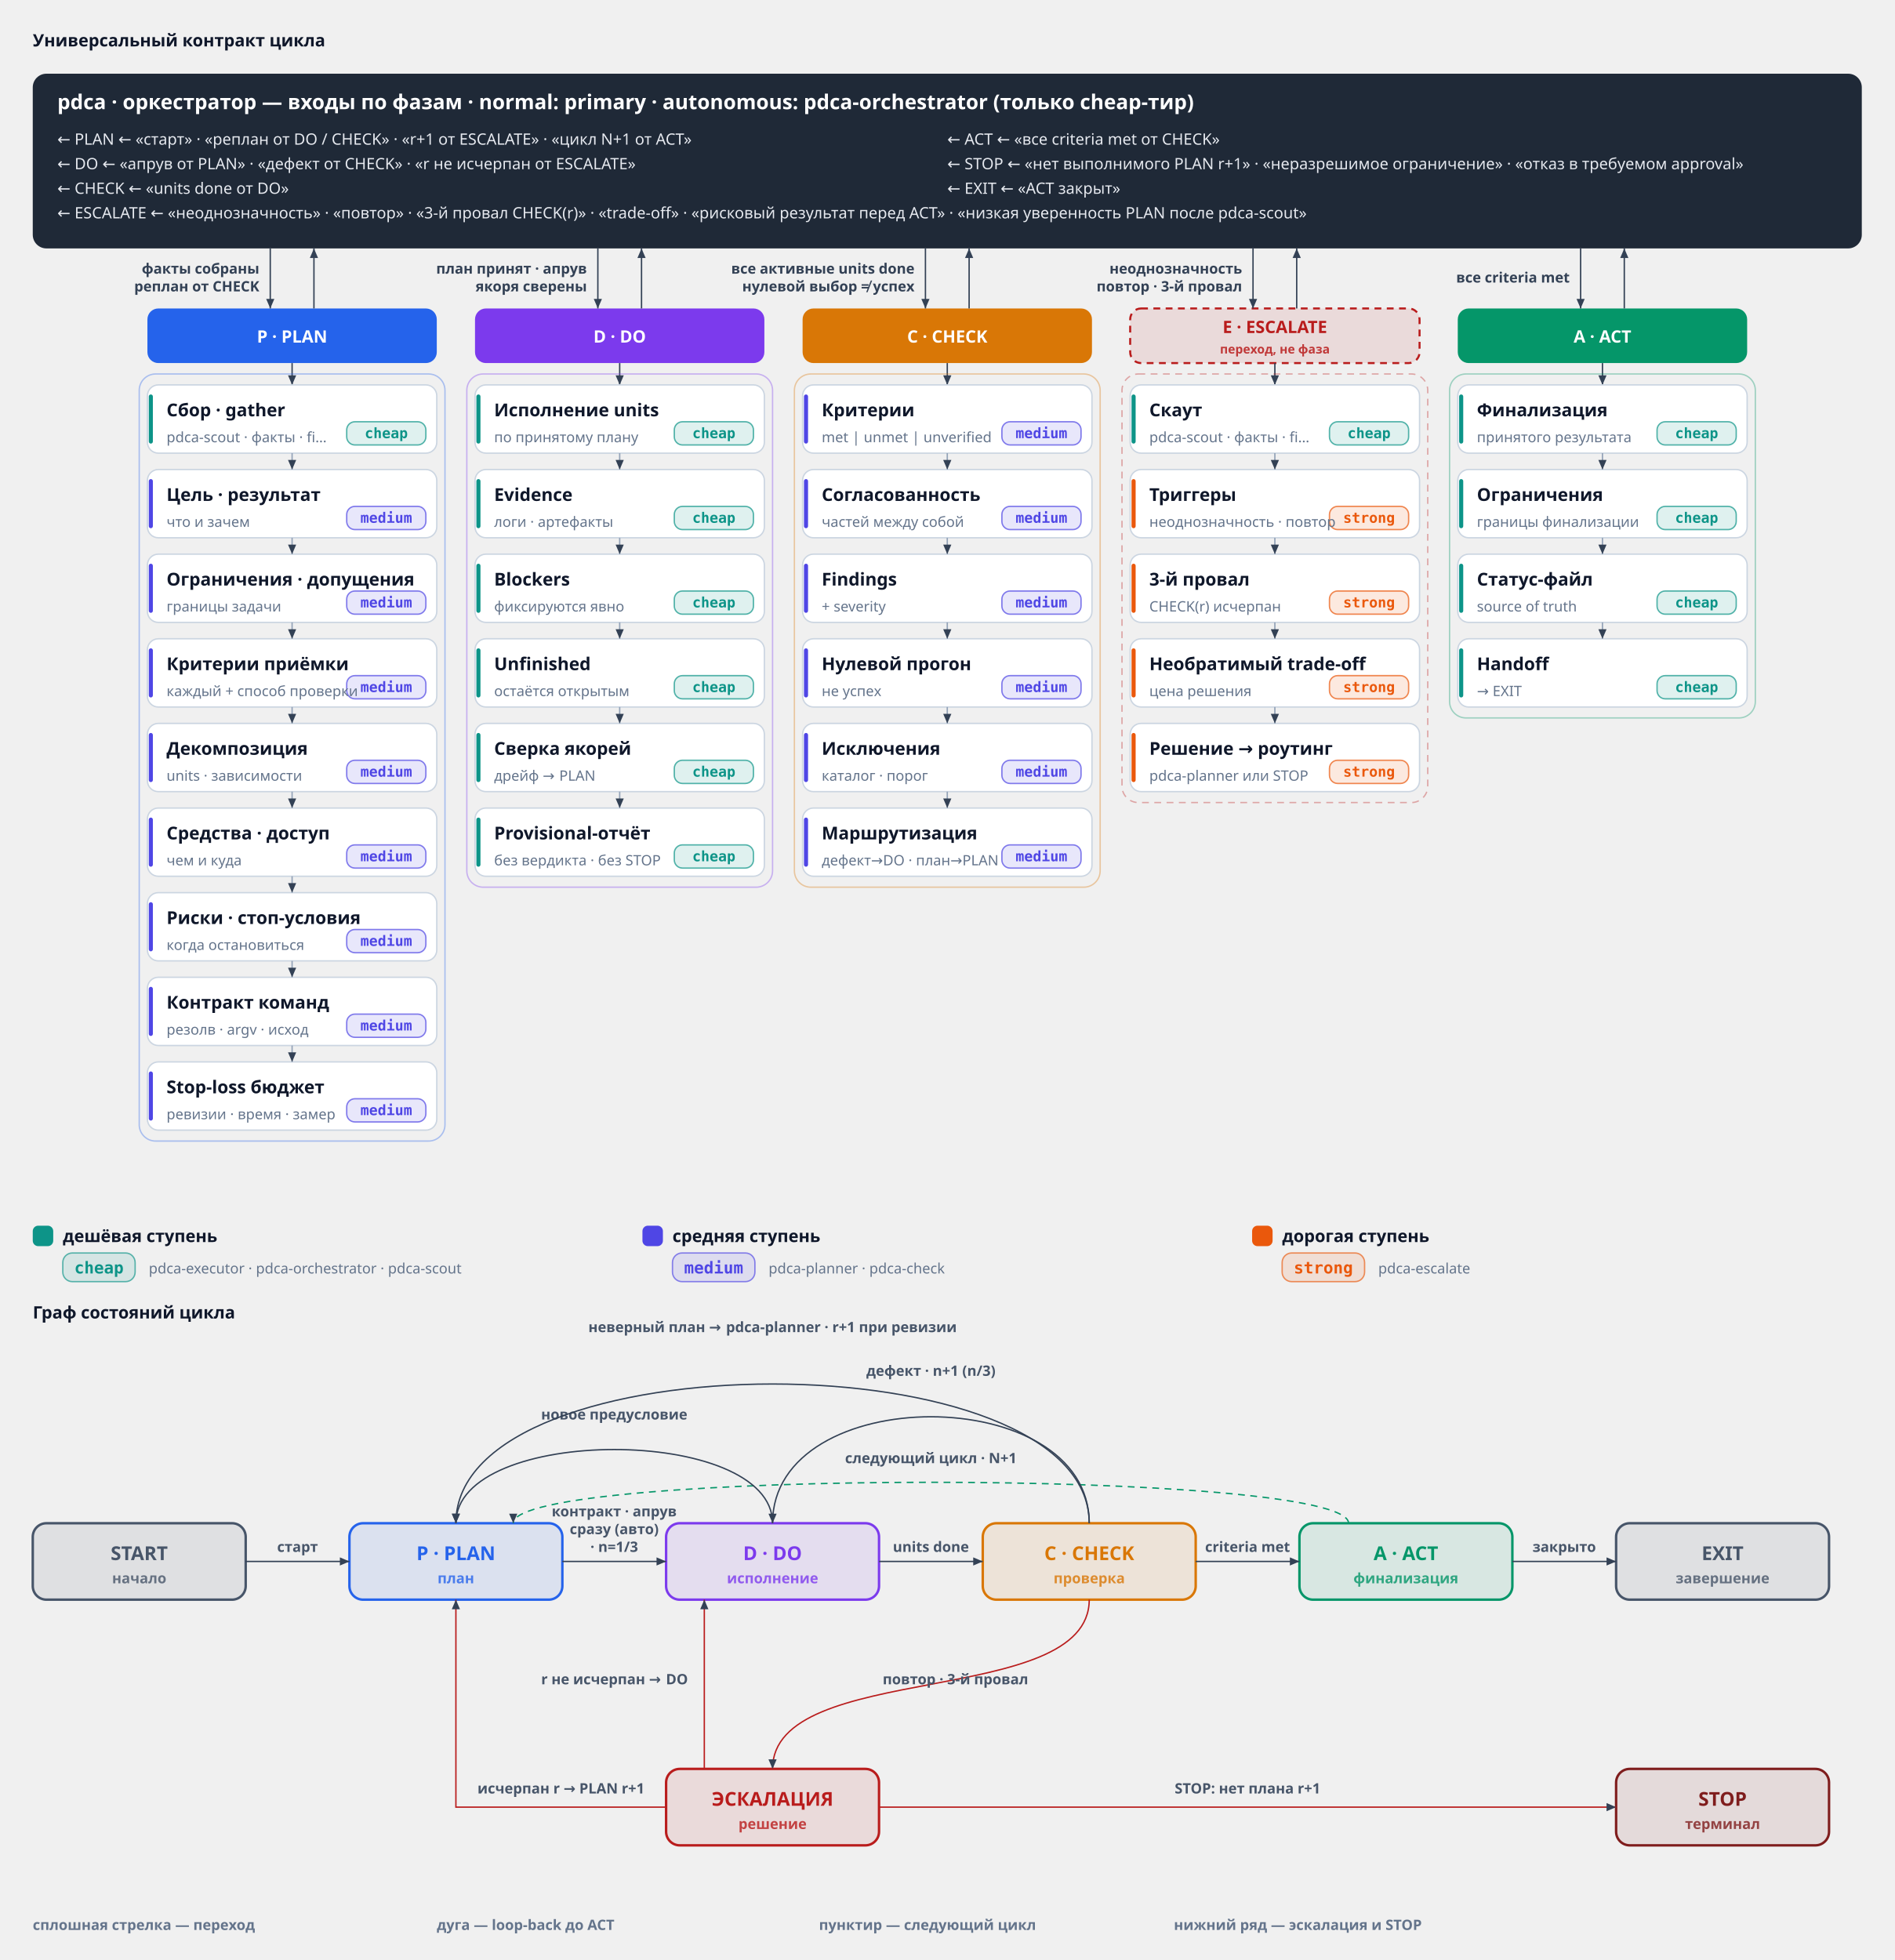
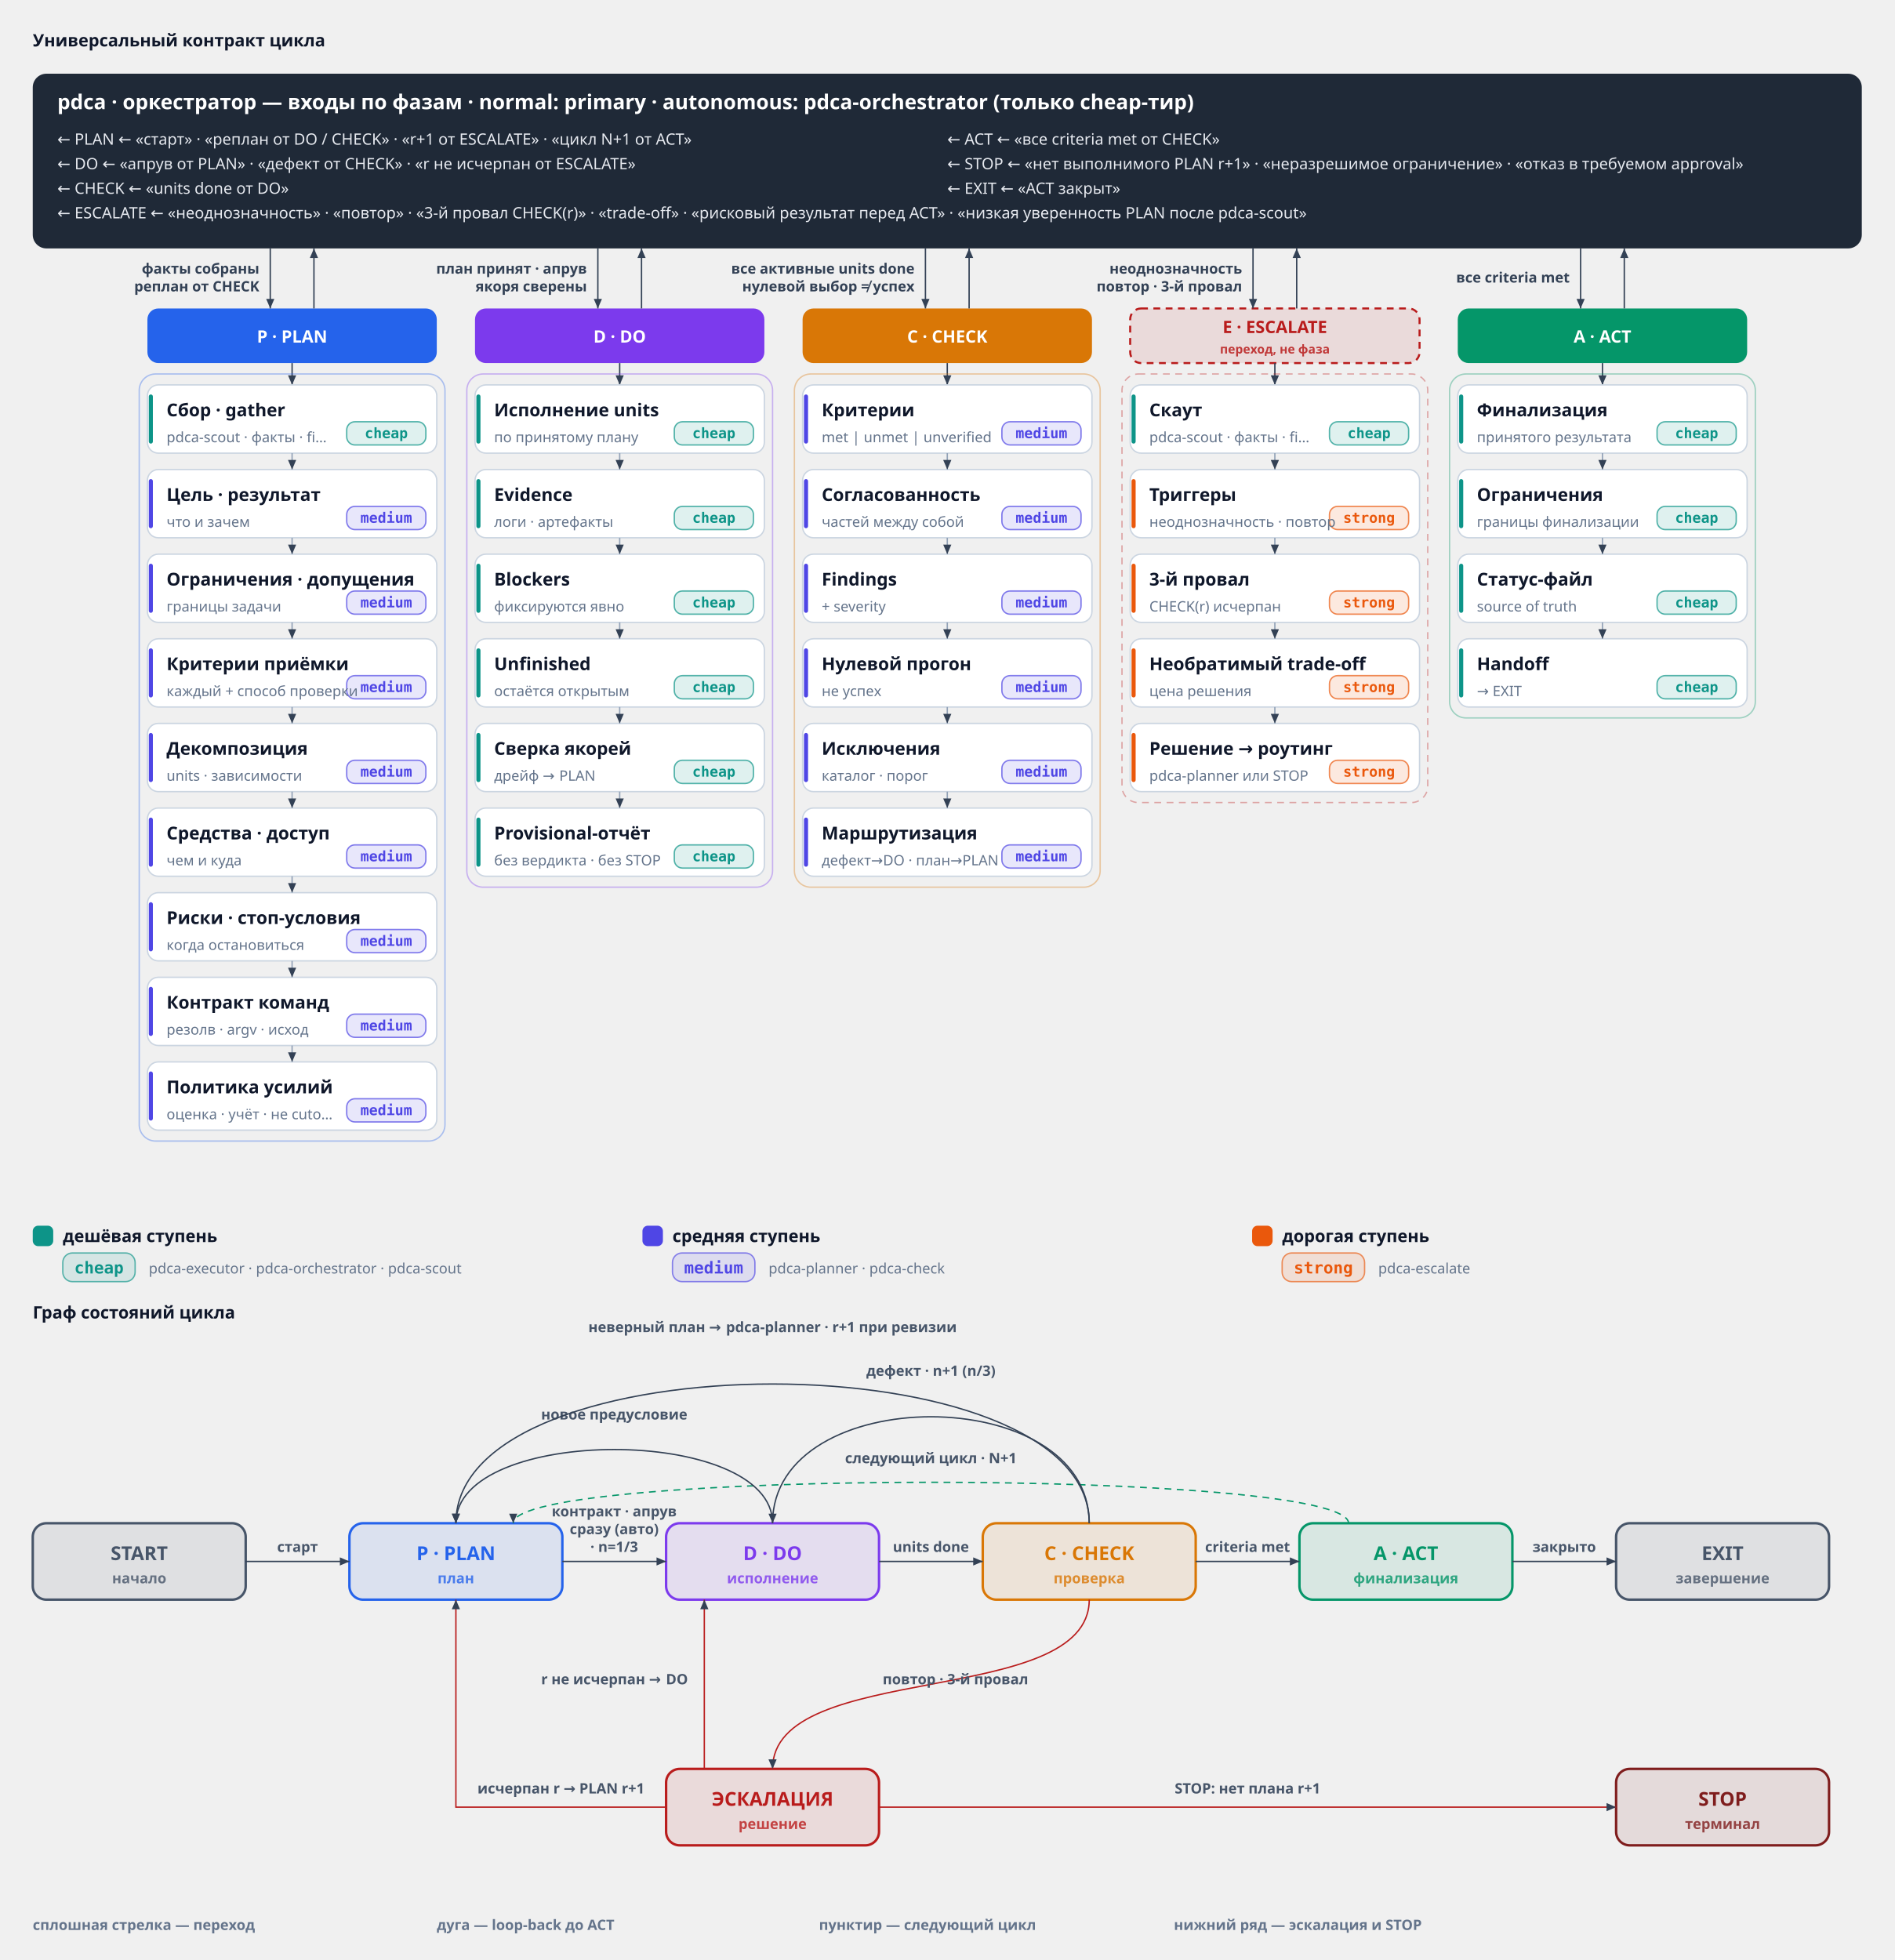
<svg xmlns="http://www.w3.org/2000/svg" viewBox="0 0 1388 1436" width="1388" height="1436" font-family="Segoe UI, system-ui, sans-serif" role="img">
  <defs>
    <marker id="arrow" markerWidth="9" markerHeight="9" refX="7" refY="3" orient="auto">
      <path d="M0,0 L7,3 L0,6 Z" fill="#334155" />
    </marker>
  </defs>
  <style>
.t{font-size:13px;font-weight:600;fill:#0f172a}
.s{font-size:10.5px;fill:#64748b}
.h{font-size:12.5px;font-weight:700;fill:#ffffff}
.h2{font-size:12.5px;font-weight:700}
.h3{font-size:9px;font-weight:600}
.g{font-size:10.5px;font-weight:600}
.band{fill:#1f2937}
.bt{fill:#ffffff;font-size:15px;font-weight:700}
.ol{fill:#e6e9ef;font-size:11.5px}
.lt{font-size:12.5px;font-weight:700;fill:#0f172a}
.ls{font-size:10.5px;fill:#64748b}
.lm{font-family:ui-monospace,Consolas,Menlo,monospace;font-size:12px;font-weight:700}
.bm{font-family:ui-monospace,Consolas,Menlo,monospace;font-size:10.5px;font-weight:700}
.st{font-size:14px;font-weight:700}
.ss{font-size:10.5px;font-weight:600}
</style>
  <text x="24" y="34" class="lt">Универсальный контракт цикла</text>
  <rect x="24" y="54" width="1340" height="128" rx="10" class="band" />
  <text x="42" y="80" class="bt">pdca · оркестратор — входы по фазам · normal: primary · autonomous: pdca-orchestrator (только cheap-тир)</text>
  <text x="42" y="106" class="ol">← PLAN ← «старт» · «реплан от DO / CHECK» · «r+1 от ESCALATE» · «цикл N+1 от ACT»</text>
  <text x="42" y="124" class="ol">← DO ← «апрув от PLAN» · «дефект от CHECK» · «r не исчерпан от ESCALATE»</text>
  <text x="42" y="142" class="ol">← CHECK ← «units done от DO»</text>
  <text x="42" y="160" class="ol">← ESCALATE ← «неоднозначность» · «повтор» · «3-й провал CHECK(r)» · «trade-off» · «рисковый результат перед ACT» · «низкая уверенность PLAN после pdca-scout»</text>
  <text x="694.0" y="106" class="ol">← ACT ← «все criteria met от CHECK»</text>
  <text x="694.0" y="124" class="ol">← STOP ← «нет выполнимого PLAN r+1» · «неразрешимое ограничение» · «отказ в требуемом approval»</text>
  <text x="694.0" y="142" class="ol">← EXIT ← «ACT закрыт»</text>
  <rect x="108.0" y="226" width="212" height="40" rx="8" fill="#2563eb" />
  <text x="214.0" y="251.0" class="h" fill="#ffffff" text-anchor="middle">P · PLAN</text>
  <polyline points="214.0,266 214.0,282" fill="none" stroke="#334155" marker-end="url(#arrow)" />
  <rect x="108.0" y="282" width="212" height="50" rx="8" fill="#ffffff" stroke="#cbd5e1" stroke-width="1" />
  <rect x="109.0" y="289" width="3" height="36" rx="1.5" fill="#0d9488" />
  <rect x="254.0" y="309" width="58" height="17" rx="6" fill="#0d9488" fill-opacity="0.13" stroke="#0d9488" stroke-opacity="0.7" />
  <text x="283.0" y="321.0" class="bm" fill="#0d9488" text-anchor="middle">cheap</text>
  <text x="122.0" y="305" class="t">Сбор · gather</text>
  <text x="122.0" y="324" class="s">pdca-scout · факты · fi…</text>
  <rect x="108.0" y="344" width="212" height="50" rx="8" fill="#ffffff" stroke="#cbd5e1" stroke-width="1" />
  <rect x="109.0" y="351" width="3" height="36" rx="1.5" fill="#4f46e5" />
  <rect x="254.0" y="371" width="58" height="17" rx="6" fill="#4f46e5" fill-opacity="0.13" stroke="#4f46e5" stroke-opacity="0.7" />
  <text x="283.0" y="383.0" class="bm" fill="#4f46e5" text-anchor="middle">medium</text>
  <text x="122.0" y="367" class="t">Цель · результат</text>
  <text x="122.0" y="386" class="s">что и зачем</text>
  <rect x="108.0" y="406" width="212" height="50" rx="8" fill="#ffffff" stroke="#cbd5e1" stroke-width="1" />
  <rect x="109.0" y="413" width="3" height="36" rx="1.5" fill="#4f46e5" />
  <rect x="254.0" y="433" width="58" height="17" rx="6" fill="#4f46e5" fill-opacity="0.13" stroke="#4f46e5" stroke-opacity="0.7" />
  <text x="283.0" y="445.0" class="bm" fill="#4f46e5" text-anchor="middle">medium</text>
  <text x="122.0" y="429" class="t">Ограничения · допущения</text>
  <text x="122.0" y="448" class="s">границы задачи</text>
  <rect x="108.0" y="468" width="212" height="50" rx="8" fill="#ffffff" stroke="#cbd5e1" stroke-width="1" />
  <rect x="109.0" y="475" width="3" height="36" rx="1.5" fill="#4f46e5" />
  <rect x="254.0" y="495" width="58" height="17" rx="6" fill="#4f46e5" fill-opacity="0.13" stroke="#4f46e5" stroke-opacity="0.7" />
  <text x="283.0" y="507.0" class="bm" fill="#4f46e5" text-anchor="middle">medium</text>
  <text x="122.0" y="491" class="t">Критерии приёмки</text>
  <text x="122.0" y="510" class="s">каждый + способ проверки</text>
  <rect x="108.0" y="530" width="212" height="50" rx="8" fill="#ffffff" stroke="#cbd5e1" stroke-width="1" />
  <rect x="109.0" y="537" width="3" height="36" rx="1.5" fill="#4f46e5" />
  <rect x="254.0" y="557" width="58" height="17" rx="6" fill="#4f46e5" fill-opacity="0.13" stroke="#4f46e5" stroke-opacity="0.7" />
  <text x="283.0" y="569.0" class="bm" fill="#4f46e5" text-anchor="middle">medium</text>
  <text x="122.0" y="553" class="t">Декомпозиция</text>
  <text x="122.0" y="572" class="s">units · зависимости</text>
  <rect x="108.0" y="592" width="212" height="50" rx="8" fill="#ffffff" stroke="#cbd5e1" stroke-width="1" />
  <rect x="109.0" y="599" width="3" height="36" rx="1.5" fill="#4f46e5" />
  <rect x="254.0" y="619" width="58" height="17" rx="6" fill="#4f46e5" fill-opacity="0.13" stroke="#4f46e5" stroke-opacity="0.7" />
  <text x="283.0" y="631.0" class="bm" fill="#4f46e5" text-anchor="middle">medium</text>
  <text x="122.0" y="615" class="t">Средства · доступ</text>
  <text x="122.0" y="634" class="s">чем и куда</text>
  <rect x="108.0" y="654" width="212" height="50" rx="8" fill="#ffffff" stroke="#cbd5e1" stroke-width="1" />
  <rect x="109.0" y="661" width="3" height="36" rx="1.5" fill="#4f46e5" />
  <rect x="254.0" y="681" width="58" height="17" rx="6" fill="#4f46e5" fill-opacity="0.13" stroke="#4f46e5" stroke-opacity="0.7" />
  <text x="283.0" y="693.0" class="bm" fill="#4f46e5" text-anchor="middle">medium</text>
  <text x="122.0" y="677" class="t">Риски · стоп-условия</text>
  <text x="122.0" y="696" class="s">когда остановиться</text>
  <rect x="108.0" y="716" width="212" height="50" rx="8" fill="#ffffff" stroke="#cbd5e1" stroke-width="1" />
  <rect x="109.0" y="723" width="3" height="36" rx="1.5" fill="#4f46e5" />
  <rect x="254.0" y="743" width="58" height="17" rx="6" fill="#4f46e5" fill-opacity="0.13" stroke="#4f46e5" stroke-opacity="0.7" />
  <text x="283.0" y="755.0" class="bm" fill="#4f46e5" text-anchor="middle">medium</text>
  <text x="122.0" y="739" class="t">Контракт команд</text>
  <text x="122.0" y="758" class="s">резолв · argv · исход</text>
  <rect x="108.0" y="778" width="212" height="50" rx="8" fill="#ffffff" stroke="#cbd5e1" stroke-width="1" />
  <rect x="109.0" y="785" width="3" height="36" rx="1.5" fill="#4f46e5" />
  <rect x="254.0" y="805" width="58" height="17" rx="6" fill="#4f46e5" fill-opacity="0.13" stroke="#4f46e5" stroke-opacity="0.7" />
  <text x="283.0" y="817.0" class="bm" fill="#4f46e5" text-anchor="middle">medium</text>
-   <text x="122.0" y="801" class="t">Stop-loss бюджет</text>
-   <text x="122.0" y="820" class="s">ревизии · время · замер</text>
+   <text x="122.0" y="801" class="t">Политика усилий</text>
+   <text x="122.0" y="820" class="s">оценка · учёт · не cuto…</text>
  <polyline points="214.0,332 214.0,344" fill="none" stroke="#94a3b8" marker-end="url(#arrow)" />
  <polyline points="214.0,394 214.0,406" fill="none" stroke="#94a3b8" marker-end="url(#arrow)" />
  <polyline points="214.0,456 214.0,468" fill="none" stroke="#94a3b8" marker-end="url(#arrow)" />
  <polyline points="214.0,518 214.0,530" fill="none" stroke="#94a3b8" marker-end="url(#arrow)" />
  <polyline points="214.0,580 214.0,592" fill="none" stroke="#94a3b8" marker-end="url(#arrow)" />
  <polyline points="214.0,642 214.0,654" fill="none" stroke="#94a3b8" marker-end="url(#arrow)" />
  <polyline points="214.0,704 214.0,716" fill="none" stroke="#94a3b8" marker-end="url(#arrow)" />
  <polyline points="214.0,766 214.0,778" fill="none" stroke="#94a3b8" marker-end="url(#arrow)" />
  <rect x="102.0" y="274" width="224" height="562" rx="12" fill="none" stroke="#2563eb" stroke-opacity="0.35" stroke-width="1" />
  <rect x="348.0" y="226" width="212" height="40" rx="8" fill="#7c3aed" />
  <text x="454.0" y="251.0" class="h" fill="#ffffff" text-anchor="middle">D · DO</text>
  <polyline points="454.0,266 454.0,282" fill="none" stroke="#334155" marker-end="url(#arrow)" />
  <rect x="348.0" y="282" width="212" height="50" rx="8" fill="#ffffff" stroke="#cbd5e1" stroke-width="1" />
  <rect x="349.0" y="289" width="3" height="36" rx="1.5" fill="#0d9488" />
  <rect x="494.0" y="309" width="58" height="17" rx="6" fill="#0d9488" fill-opacity="0.13" stroke="#0d9488" stroke-opacity="0.7" />
  <text x="523.0" y="321.0" class="bm" fill="#0d9488" text-anchor="middle">cheap</text>
  <text x="362.0" y="305" class="t">Исполнение units</text>
  <text x="362.0" y="324" class="s">по принятому плану</text>
  <rect x="348.0" y="344" width="212" height="50" rx="8" fill="#ffffff" stroke="#cbd5e1" stroke-width="1" />
  <rect x="349.0" y="351" width="3" height="36" rx="1.5" fill="#0d9488" />
  <rect x="494.0" y="371" width="58" height="17" rx="6" fill="#0d9488" fill-opacity="0.13" stroke="#0d9488" stroke-opacity="0.7" />
  <text x="523.0" y="383.0" class="bm" fill="#0d9488" text-anchor="middle">cheap</text>
  <text x="362.0" y="367" class="t">Evidence</text>
  <text x="362.0" y="386" class="s">логи · артефакты</text>
  <rect x="348.0" y="406" width="212" height="50" rx="8" fill="#ffffff" stroke="#cbd5e1" stroke-width="1" />
  <rect x="349.0" y="413" width="3" height="36" rx="1.5" fill="#0d9488" />
  <rect x="494.0" y="433" width="58" height="17" rx="6" fill="#0d9488" fill-opacity="0.13" stroke="#0d9488" stroke-opacity="0.7" />
  <text x="523.0" y="445.0" class="bm" fill="#0d9488" text-anchor="middle">cheap</text>
  <text x="362.0" y="429" class="t">Blockers</text>
  <text x="362.0" y="448" class="s">фиксируются явно</text>
  <rect x="348.0" y="468" width="212" height="50" rx="8" fill="#ffffff" stroke="#cbd5e1" stroke-width="1" />
  <rect x="349.0" y="475" width="3" height="36" rx="1.5" fill="#0d9488" />
  <rect x="494.0" y="495" width="58" height="17" rx="6" fill="#0d9488" fill-opacity="0.13" stroke="#0d9488" stroke-opacity="0.7" />
  <text x="523.0" y="507.0" class="bm" fill="#0d9488" text-anchor="middle">cheap</text>
  <text x="362.0" y="491" class="t">Unfinished</text>
  <text x="362.0" y="510" class="s">остаётся открытым</text>
  <rect x="348.0" y="530" width="212" height="50" rx="8" fill="#ffffff" stroke="#cbd5e1" stroke-width="1" />
  <rect x="349.0" y="537" width="3" height="36" rx="1.5" fill="#0d9488" />
  <rect x="494.0" y="557" width="58" height="17" rx="6" fill="#0d9488" fill-opacity="0.13" stroke="#0d9488" stroke-opacity="0.7" />
  <text x="523.0" y="569.0" class="bm" fill="#0d9488" text-anchor="middle">cheap</text>
  <text x="362.0" y="553" class="t">Сверка якорей</text>
  <text x="362.0" y="572" class="s">дрейф → PLAN</text>
  <rect x="348.0" y="592" width="212" height="50" rx="8" fill="#ffffff" stroke="#cbd5e1" stroke-width="1" />
  <rect x="349.0" y="599" width="3" height="36" rx="1.5" fill="#0d9488" />
  <rect x="494.0" y="619" width="58" height="17" rx="6" fill="#0d9488" fill-opacity="0.13" stroke="#0d9488" stroke-opacity="0.7" />
  <text x="523.0" y="631.0" class="bm" fill="#0d9488" text-anchor="middle">cheap</text>
  <text x="362.0" y="615" class="t">Provisional-отчёт</text>
  <text x="362.0" y="634" class="s">без вердикта · без STOP</text>
  <polyline points="454.0,332 454.0,344" fill="none" stroke="#94a3b8" marker-end="url(#arrow)" />
  <polyline points="454.0,394 454.0,406" fill="none" stroke="#94a3b8" marker-end="url(#arrow)" />
  <polyline points="454.0,456 454.0,468" fill="none" stroke="#94a3b8" marker-end="url(#arrow)" />
  <polyline points="454.0,518 454.0,530" fill="none" stroke="#94a3b8" marker-end="url(#arrow)" />
  <polyline points="454.0,580 454.0,592" fill="none" stroke="#94a3b8" marker-end="url(#arrow)" />
  <rect x="342.0" y="274" width="224" height="376" rx="12" fill="none" stroke="#7c3aed" stroke-opacity="0.35" stroke-width="1" />
  <rect x="588.0" y="226" width="212" height="40" rx="8" fill="#d97706" />
  <text x="694.0" y="251.0" class="h" fill="#ffffff" text-anchor="middle">C · CHECK</text>
  <polyline points="694.0,266 694.0,282" fill="none" stroke="#334155" marker-end="url(#arrow)" />
  <rect x="588.0" y="282" width="212" height="50" rx="8" fill="#ffffff" stroke="#cbd5e1" stroke-width="1" />
  <rect x="589.0" y="289" width="3" height="36" rx="1.5" fill="#4f46e5" />
  <rect x="734.0" y="309" width="58" height="17" rx="6" fill="#4f46e5" fill-opacity="0.13" stroke="#4f46e5" stroke-opacity="0.7" />
  <text x="763.0" y="321.0" class="bm" fill="#4f46e5" text-anchor="middle">medium</text>
  <text x="602.0" y="305" class="t">Критерии</text>
  <text x="602.0" y="324" class="s">met | unmet | unverified</text>
  <rect x="588.0" y="344" width="212" height="50" rx="8" fill="#ffffff" stroke="#cbd5e1" stroke-width="1" />
  <rect x="589.0" y="351" width="3" height="36" rx="1.5" fill="#4f46e5" />
  <rect x="734.0" y="371" width="58" height="17" rx="6" fill="#4f46e5" fill-opacity="0.13" stroke="#4f46e5" stroke-opacity="0.7" />
  <text x="763.0" y="383.0" class="bm" fill="#4f46e5" text-anchor="middle">medium</text>
  <text x="602.0" y="367" class="t">Согласованность</text>
  <text x="602.0" y="386" class="s">частей между собой</text>
  <rect x="588.0" y="406" width="212" height="50" rx="8" fill="#ffffff" stroke="#cbd5e1" stroke-width="1" />
  <rect x="589.0" y="413" width="3" height="36" rx="1.5" fill="#4f46e5" />
  <rect x="734.0" y="433" width="58" height="17" rx="6" fill="#4f46e5" fill-opacity="0.13" stroke="#4f46e5" stroke-opacity="0.7" />
  <text x="763.0" y="445.0" class="bm" fill="#4f46e5" text-anchor="middle">medium</text>
  <text x="602.0" y="429" class="t">Findings</text>
  <text x="602.0" y="448" class="s">+ severity</text>
  <rect x="588.0" y="468" width="212" height="50" rx="8" fill="#ffffff" stroke="#cbd5e1" stroke-width="1" />
  <rect x="589.0" y="475" width="3" height="36" rx="1.5" fill="#4f46e5" />
  <rect x="734.0" y="495" width="58" height="17" rx="6" fill="#4f46e5" fill-opacity="0.13" stroke="#4f46e5" stroke-opacity="0.7" />
  <text x="763.0" y="507.0" class="bm" fill="#4f46e5" text-anchor="middle">medium</text>
  <text x="602.0" y="491" class="t">Нулевой прогон</text>
  <text x="602.0" y="510" class="s">не успех</text>
  <rect x="588.0" y="530" width="212" height="50" rx="8" fill="#ffffff" stroke="#cbd5e1" stroke-width="1" />
  <rect x="589.0" y="537" width="3" height="36" rx="1.5" fill="#4f46e5" />
  <rect x="734.0" y="557" width="58" height="17" rx="6" fill="#4f46e5" fill-opacity="0.13" stroke="#4f46e5" stroke-opacity="0.7" />
  <text x="763.0" y="569.0" class="bm" fill="#4f46e5" text-anchor="middle">medium</text>
  <text x="602.0" y="553" class="t">Исключения</text>
  <text x="602.0" y="572" class="s">каталог · порог</text>
  <rect x="588.0" y="592" width="212" height="50" rx="8" fill="#ffffff" stroke="#cbd5e1" stroke-width="1" />
  <rect x="589.0" y="599" width="3" height="36" rx="1.5" fill="#4f46e5" />
  <rect x="734.0" y="619" width="58" height="17" rx="6" fill="#4f46e5" fill-opacity="0.13" stroke="#4f46e5" stroke-opacity="0.7" />
  <text x="763.0" y="631.0" class="bm" fill="#4f46e5" text-anchor="middle">medium</text>
  <text x="602.0" y="615" class="t">Маршрутизация</text>
  <text x="602.0" y="634" class="s">дефект→DO · план→PLAN</text>
  <polyline points="694.0,332 694.0,344" fill="none" stroke="#94a3b8" marker-end="url(#arrow)" />
  <polyline points="694.0,394 694.0,406" fill="none" stroke="#94a3b8" marker-end="url(#arrow)" />
  <polyline points="694.0,456 694.0,468" fill="none" stroke="#94a3b8" marker-end="url(#arrow)" />
  <polyline points="694.0,518 694.0,530" fill="none" stroke="#94a3b8" marker-end="url(#arrow)" />
  <polyline points="694.0,580 694.0,592" fill="none" stroke="#94a3b8" marker-end="url(#arrow)" />
  <rect x="582.0" y="274" width="224" height="376" rx="12" fill="none" stroke="#d97706" stroke-opacity="0.35" stroke-width="1" />
  <rect x="828.0" y="226" width="212" height="40" rx="8" fill="#b91c1c" fill-opacity="0.10" stroke="#b91c1c" stroke-width="1.5" stroke-dasharray="5,4" />
  <text x="934.0" y="244.0" class="h2" fill="#b91c1c" text-anchor="middle">E · ESCALATE</text>
  <text x="934.0" y="259.0" class="h3" fill="#b91c1c" opacity="0.85" text-anchor="middle">переход, не фаза</text>
  <polyline points="934.0,266 934.0,282" fill="none" stroke="#334155" marker-end="url(#arrow)" />
  <rect x="828.0" y="282" width="212" height="50" rx="8" fill="#ffffff" stroke="#cbd5e1" stroke-width="1" />
  <rect x="829.0" y="289" width="3" height="36" rx="1.5" fill="#0d9488" />
  <rect x="974.0" y="309" width="58" height="17" rx="6" fill="#0d9488" fill-opacity="0.13" stroke="#0d9488" stroke-opacity="0.7" />
  <text x="1003.0" y="321.0" class="bm" fill="#0d9488" text-anchor="middle">cheap</text>
  <text x="842.0" y="305" class="t">Скаут</text>
  <text x="842.0" y="324" class="s">pdca-scout · факты · fi…</text>
  <rect x="828.0" y="344" width="212" height="50" rx="8" fill="#ffffff" stroke="#cbd5e1" stroke-width="1" />
  <rect x="829.0" y="351" width="3" height="36" rx="1.5" fill="#ea580c" />
  <rect x="974.0" y="371" width="58" height="17" rx="6" fill="#ea580c" fill-opacity="0.13" stroke="#ea580c" stroke-opacity="0.7" />
  <text x="1003.0" y="383.0" class="bm" fill="#ea580c" text-anchor="middle">strong</text>
  <text x="842.0" y="367" class="t">Триггеры</text>
  <text x="842.0" y="386" class="s">неоднозначность · повтор</text>
  <rect x="828.0" y="406" width="212" height="50" rx="8" fill="#ffffff" stroke="#cbd5e1" stroke-width="1" />
  <rect x="829.0" y="413" width="3" height="36" rx="1.5" fill="#ea580c" />
  <rect x="974.0" y="433" width="58" height="17" rx="6" fill="#ea580c" fill-opacity="0.13" stroke="#ea580c" stroke-opacity="0.7" />
  <text x="1003.0" y="445.0" class="bm" fill="#ea580c" text-anchor="middle">strong</text>
  <text x="842.0" y="429" class="t">3-й провал</text>
  <text x="842.0" y="448" class="s">CHECK(r) исчерпан</text>
  <rect x="828.0" y="468" width="212" height="50" rx="8" fill="#ffffff" stroke="#cbd5e1" stroke-width="1" />
  <rect x="829.0" y="475" width="3" height="36" rx="1.5" fill="#ea580c" />
  <rect x="974.0" y="495" width="58" height="17" rx="6" fill="#ea580c" fill-opacity="0.13" stroke="#ea580c" stroke-opacity="0.7" />
  <text x="1003.0" y="507.0" class="bm" fill="#ea580c" text-anchor="middle">strong</text>
  <text x="842.0" y="491" class="t">Необратимый trade-off</text>
  <text x="842.0" y="510" class="s">цена решения</text>
  <rect x="828.0" y="530" width="212" height="50" rx="8" fill="#ffffff" stroke="#cbd5e1" stroke-width="1" />
  <rect x="829.0" y="537" width="3" height="36" rx="1.5" fill="#ea580c" />
  <rect x="974.0" y="557" width="58" height="17" rx="6" fill="#ea580c" fill-opacity="0.13" stroke="#ea580c" stroke-opacity="0.7" />
  <text x="1003.0" y="569.0" class="bm" fill="#ea580c" text-anchor="middle">strong</text>
  <text x="842.0" y="553" class="t">Решение → роутинг</text>
  <text x="842.0" y="572" class="s">pdca-planner или STOP</text>
  <polyline points="934.0,332 934.0,344" fill="none" stroke="#94a3b8" marker-end="url(#arrow)" />
  <polyline points="934.0,394 934.0,406" fill="none" stroke="#94a3b8" marker-end="url(#arrow)" />
  <polyline points="934.0,456 934.0,468" fill="none" stroke="#94a3b8" marker-end="url(#arrow)" />
  <polyline points="934.0,518 934.0,530" fill="none" stroke="#94a3b8" marker-end="url(#arrow)" />
  <rect x="822.0" y="274" width="224" height="314" rx="12" fill="none" stroke="#b91c1c" stroke-opacity="0.35" stroke-width="1" stroke-dasharray="5,4" />
  <rect x="1068.0" y="226" width="212" height="40" rx="8" fill="#059669" />
  <text x="1174.0" y="251.0" class="h" fill="#ffffff" text-anchor="middle">A · ACT</text>
  <polyline points="1174.0,266 1174.0,282" fill="none" stroke="#334155" marker-end="url(#arrow)" />
  <rect x="1068.0" y="282" width="212" height="50" rx="8" fill="#ffffff" stroke="#cbd5e1" stroke-width="1" />
  <rect x="1069.0" y="289" width="3" height="36" rx="1.5" fill="#0d9488" />
  <rect x="1214.0" y="309" width="58" height="17" rx="6" fill="#0d9488" fill-opacity="0.13" stroke="#0d9488" stroke-opacity="0.7" />
  <text x="1243.0" y="321.0" class="bm" fill="#0d9488" text-anchor="middle">cheap</text>
  <text x="1082.0" y="305" class="t">Финализация</text>
  <text x="1082.0" y="324" class="s">принятого результата</text>
  <rect x="1068.0" y="344" width="212" height="50" rx="8" fill="#ffffff" stroke="#cbd5e1" stroke-width="1" />
  <rect x="1069.0" y="351" width="3" height="36" rx="1.5" fill="#0d9488" />
  <rect x="1214.0" y="371" width="58" height="17" rx="6" fill="#0d9488" fill-opacity="0.13" stroke="#0d9488" stroke-opacity="0.7" />
  <text x="1243.0" y="383.0" class="bm" fill="#0d9488" text-anchor="middle">cheap</text>
  <text x="1082.0" y="367" class="t">Ограничения</text>
  <text x="1082.0" y="386" class="s">границы финализации</text>
  <rect x="1068.0" y="406" width="212" height="50" rx="8" fill="#ffffff" stroke="#cbd5e1" stroke-width="1" />
  <rect x="1069.0" y="413" width="3" height="36" rx="1.5" fill="#0d9488" />
  <rect x="1214.0" y="433" width="58" height="17" rx="6" fill="#0d9488" fill-opacity="0.13" stroke="#0d9488" stroke-opacity="0.7" />
  <text x="1243.0" y="445.0" class="bm" fill="#0d9488" text-anchor="middle">cheap</text>
  <text x="1082.0" y="429" class="t">Статус-файл</text>
  <text x="1082.0" y="448" class="s">source of truth</text>
  <rect x="1068.0" y="468" width="212" height="50" rx="8" fill="#ffffff" stroke="#cbd5e1" stroke-width="1" />
  <rect x="1069.0" y="475" width="3" height="36" rx="1.5" fill="#0d9488" />
  <rect x="1214.0" y="495" width="58" height="17" rx="6" fill="#0d9488" fill-opacity="0.13" stroke="#0d9488" stroke-opacity="0.7" />
  <text x="1243.0" y="507.0" class="bm" fill="#0d9488" text-anchor="middle">cheap</text>
  <text x="1082.0" y="491" class="t">Handoff</text>
  <text x="1082.0" y="510" class="s">→ EXIT</text>
  <polyline points="1174.0,332 1174.0,344" fill="none" stroke="#94a3b8" marker-end="url(#arrow)" />
  <polyline points="1174.0,394 1174.0,406" fill="none" stroke="#94a3b8" marker-end="url(#arrow)" />
  <polyline points="1174.0,456 1174.0,468" fill="none" stroke="#94a3b8" marker-end="url(#arrow)" />
  <rect x="1062.0" y="274" width="224" height="252" rx="12" fill="none" stroke="#059669" stroke-opacity="0.35" stroke-width="1" />
  <polyline points="198.0,182 198.0,226" fill="none" stroke="#334155" data-edge-id="dispatch_p" marker-end="url(#arrow)" />
  <text x="190.0" y="200.5" class="g" fill="#334155" text-anchor="end">факты собраны</text>
  <text x="190.0" y="213.5" class="g" fill="#334155" text-anchor="end">реплан от CHECK</text>
  <polyline points="230.0,226 230.0,182" fill="none" stroke="#334155" data-edge-id="return_p" marker-end="url(#arrow)" />
  <polyline points="438.0,182 438.0,226" fill="none" stroke="#334155" data-edge-id="dispatch_d" marker-end="url(#arrow)" />
  <text x="430.0" y="200.5" class="g" fill="#334155" text-anchor="end">план принят · апрув</text>
  <text x="430.0" y="213.5" class="g" fill="#334155" text-anchor="end">якоря сверены</text>
  <polyline points="470.0,226 470.0,182" fill="none" stroke="#334155" data-edge-id="return_d" marker-end="url(#arrow)" />
  <polyline points="678.0,182 678.0,226" fill="none" stroke="#334155" data-edge-id="dispatch_c" marker-end="url(#arrow)" />
  <text x="670.0" y="200.5" class="g" fill="#334155" text-anchor="end">все активные units done</text>
  <text x="670.0" y="213.5" class="g" fill="#334155" text-anchor="end">нулевой выбор ≠ успех</text>
  <polyline points="710.0,226 710.0,182" fill="none" stroke="#334155" data-edge-id="return_c" marker-end="url(#arrow)" />
  <polyline points="918.0,182 918.0,226" fill="none" stroke="#334155" data-edge-id="dispatch_e" marker-end="url(#arrow)" />
  <text x="910.0" y="200.5" class="g" fill="#334155" text-anchor="end">неоднозначность</text>
  <text x="910.0" y="213.5" class="g" fill="#334155" text-anchor="end">повтор · 3-й провал</text>
  <polyline points="950.0,226 950.0,182" fill="none" stroke="#334155" data-edge-id="return_e" marker-end="url(#arrow)" />
  <polyline points="1158.0,182 1158.0,226" fill="none" stroke="#334155" data-edge-id="dispatch_a" marker-end="url(#arrow)" />
  <text x="1150.0" y="207.0" class="g" fill="#334155" text-anchor="end">все criteria met</text>
  <polyline points="1190.0,226 1190.0,182" fill="none" stroke="#334155" data-edge-id="return_a" marker-end="url(#arrow)" />
  <rect x="24.0" y="898" width="15" height="15" rx="4" fill="#0d9488" />
  <text x="46.0" y="910" class="lt">дешёвая ступень</text>
  <rect x="46.0" y="918" width="53.0" height="21" rx="7" fill="#0d9488" fill-opacity="0.12" stroke="#0d9488" stroke-opacity="0.65" />
  <text x="72.5" y="933" class="lm" fill="#0d9488" text-anchor="middle">cheap</text>
  <text x="109.0" y="933" class="ls">pdca-executor · pdca-orchestrator · pdca-scout</text>
  <rect x="470.667" y="898" width="15" height="15" rx="4" fill="#4f46e5" />
  <text x="492.667" y="910" class="lt">средняя ступень</text>
  <rect x="492.667" y="918" width="60.4" height="21" rx="7" fill="#4f46e5" fill-opacity="0.12" stroke="#4f46e5" stroke-opacity="0.65" />
  <text x="522.867" y="933" class="lm" fill="#4f46e5" text-anchor="middle">medium</text>
  <text x="563.067" y="933" class="ls">pdca-planner · pdca-check</text>
  <rect x="917.333" y="898" width="15" height="15" rx="4" fill="#ea580c" />
  <text x="939.333" y="910" class="lt">дорогая ступень</text>
  <rect x="939.333" y="918" width="60.4" height="21" rx="7" fill="#ea580c" fill-opacity="0.12" stroke="#ea580c" stroke-opacity="0.65" />
  <text x="969.533" y="933" class="lm" fill="#ea580c" text-anchor="middle">strong</text>
  <text x="1009.733" y="933" class="ls">pdca-escalate</text>
  <text x="24" y="966" class="lt">Граф состояний цикла</text>
  <rect x="24" y="1116" width="156" height="56" rx="10" fill="#475569" fill-opacity="0.10" stroke="#475569" stroke-width="1.8" data-node-id="START" />
  <text x="102.0" y="1143.0" class="st" fill="#475569" text-anchor="middle">START</text>
  <text x="102.0" y="1160.0" class="ss" fill="#475569" text-anchor="middle" opacity="0.8">начало</text>
  <rect x="256" y="1116" width="156" height="56" rx="10" fill="#2563eb" fill-opacity="0.10" stroke="#2563eb" stroke-width="1.8" data-node-id="PLAN" />
  <text x="334.0" y="1143.0" class="st" fill="#2563eb" text-anchor="middle">P · PLAN</text>
  <text x="334.0" y="1160.0" class="ss" fill="#2563eb" text-anchor="middle" opacity="0.8">план</text>
  <rect x="488" y="1116" width="156" height="56" rx="10" fill="#7c3aed" fill-opacity="0.10" stroke="#7c3aed" stroke-width="1.8" data-node-id="DO" />
  <text x="566.0" y="1143.0" class="st" fill="#7c3aed" text-anchor="middle">D · DO</text>
  <text x="566.0" y="1160.0" class="ss" fill="#7c3aed" text-anchor="middle" opacity="0.8">исполнение</text>
  <rect x="720" y="1116" width="156" height="56" rx="10" fill="#d97706" fill-opacity="0.10" stroke="#d97706" stroke-width="1.8" data-node-id="CHECK" />
  <text x="798.0" y="1143.0" class="st" fill="#d97706" text-anchor="middle">C · CHECK</text>
  <text x="798.0" y="1160.0" class="ss" fill="#d97706" text-anchor="middle" opacity="0.8">проверка</text>
  <rect x="952" y="1116" width="156" height="56" rx="10" fill="#059669" fill-opacity="0.10" stroke="#059669" stroke-width="1.8" data-node-id="ACT" />
  <text x="1030.0" y="1143.0" class="st" fill="#059669" text-anchor="middle">A · ACT</text>
  <text x="1030.0" y="1160.0" class="ss" fill="#059669" text-anchor="middle" opacity="0.8">финализация</text>
  <rect x="1184" y="1116" width="156" height="56" rx="10" fill="#475569" fill-opacity="0.10" stroke="#475569" stroke-width="1.8" data-node-id="EXIT" />
  <text x="1262.0" y="1143.0" class="st" fill="#475569" text-anchor="middle">EXIT</text>
  <text x="1262.0" y="1160.0" class="ss" fill="#475569" text-anchor="middle" opacity="0.8">завершение</text>
  <polyline points="180,1144.0 256,1144.0" fill="none" stroke="#334155" data-edge-id="start_plan" marker-end="url(#arrow)" />
  <text x="218.0" y="1137.0" class="g" fill="#475569" text-anchor="middle">старт</text>
  <polyline points="412,1144.0 488,1144.0" fill="none" stroke="#334155" data-edge-id="plan_do" marker-end="url(#arrow)" />
  <text x="450.0" y="1111.0" class="g" fill="#475569" text-anchor="middle">контракт · апрув</text>
  <text x="450.0" y="1124.0" class="g" fill="#475569" text-anchor="middle">сразу (авто)</text>
  <text x="450.0" y="1137.0" class="g" fill="#475569" text-anchor="middle">· n=1/3</text>
  <polyline points="644,1144.0 720,1144.0" fill="none" stroke="#334155" data-edge-id="do_check" marker-end="url(#arrow)" />
  <text x="682.0" y="1137.0" class="g" fill="#475569" text-anchor="middle">units done</text>
  <polyline points="876,1144.0 952,1144.0" fill="none" stroke="#334155" data-edge-id="check_act" marker-end="url(#arrow)" />
  <text x="914.0" y="1137.0" class="g" fill="#475569" text-anchor="middle">criteria met</text>
  <polyline points="1108,1144.0 1184,1144.0" fill="none" stroke="#334155" data-edge-id="act_exit" marker-end="url(#arrow)" />
  <text x="1146.0" y="1137.0" class="g" fill="#475569" text-anchor="middle">закрыто</text>
  <path d="M988,1116 C988,1076 376,1076 376,1116" fill="none" stroke="#059669" stroke-dasharray="5,4" data-edge-id="act_plan" marker-end="url(#arrow)" />
  <text x="682" y="1072" class="g" fill="#475569" text-anchor="middle">следующий цикл · N+1</text>
  <path d="M566,1116 C566,1044 334,1044 334,1116" fill="none" stroke="#334155" data-edge-id="do_plan_blocker" marker-end="url(#arrow)" />
  <text x="450" y="1040" class="g" fill="#475569" text-anchor="middle">новое предусловие</text>
  <path d="M798,1116 C798,1012 566,1012 566,1116" fill="none" stroke="#334155" data-edge-id="check_do_defect" marker-end="url(#arrow)" />
  <text x="682" y="1008" class="g" fill="#475569" text-anchor="middle">дефект · n+1 (n/3)</text>
  <path d="M798,1116 C798,980 334,980 334,1116" fill="none" stroke="#334155" data-edge-id="check_plan_replan" marker-end="url(#arrow)" />
  <text x="566" y="976" class="g" fill="#475569" text-anchor="middle">неверный план → pdca-planner · r+1 при ревизии</text>
  <rect x="488" y="1296" width="156" height="56" rx="10" fill="#b91c1c" fill-opacity="0.10" stroke="#b91c1c" stroke-width="1.8" data-node-id="ESCALATE" />
  <text x="566.0" y="1323.0" class="st" fill="#b91c1c" text-anchor="middle">ЭСКАЛАЦИЯ</text>
  <text x="566.0" y="1340.0" class="ss" fill="#b91c1c" text-anchor="middle" opacity="0.8">решение</text>
  <rect x="1184" y="1296" width="156" height="56" rx="10" fill="#7f1d1d" fill-opacity="0.10" stroke="#7f1d1d" stroke-width="1.8" data-node-id="STOP" />
  <text x="1262.0" y="1323.0" class="st" fill="#7f1d1d" text-anchor="middle">STOP</text>
  <text x="1262.0" y="1340.0" class="ss" fill="#7f1d1d" text-anchor="middle" opacity="0.8">терминал</text>
  <path d="M798,1172 C798,1252 566,1216 566,1296" fill="none" stroke="#b91c1c" data-edge-id="check_escalate" marker-end="url(#arrow)" />
  <text x="700" y="1234.0" class="g" fill="#475569" text-anchor="middle">повтор · 3-й провал</text>
  <polyline points="516,1296 516,1172" fill="none" stroke="#b91c1c" data-edge-id="escalate_do" marker-end="url(#arrow)" />
  <text x="504" y="1234.0" class="g" fill="#475569" text-anchor="end">r не исчерпан → DO</text>
  <polyline points="488,1324.0 334,1324.0 334,1172" fill="none" stroke="#b91c1c" data-edge-id="escalate_plan" marker-end="url(#arrow)" />
  <text x="411" y="1314.0" class="g" fill="#475569" text-anchor="middle">исчерпан r → PLAN r+1</text>
  <polyline points="644,1324.0 1184,1324.0" fill="none" stroke="#b91c1c" data-edge-id="escalate_stop" marker-end="url(#arrow)" />
  <text x="914" y="1314.0" class="g" fill="#475569" text-anchor="middle">STOP: нет плана r+1</text>
  <text x="24" y="1414" class="g" fill="#64748b" text-anchor="start">сплошная стрелка — переход</text>
  <text x="320" y="1414" class="g" fill="#64748b" text-anchor="start">дуга — loop-back до ACT</text>
  <text x="600" y="1414" class="g" fill="#64748b" text-anchor="start">пунктир — следующий цикл</text>
  <text x="860" y="1414" class="g" fill="#64748b" text-anchor="start">нижний ряд — эскалация и STOP</text>
</svg>
